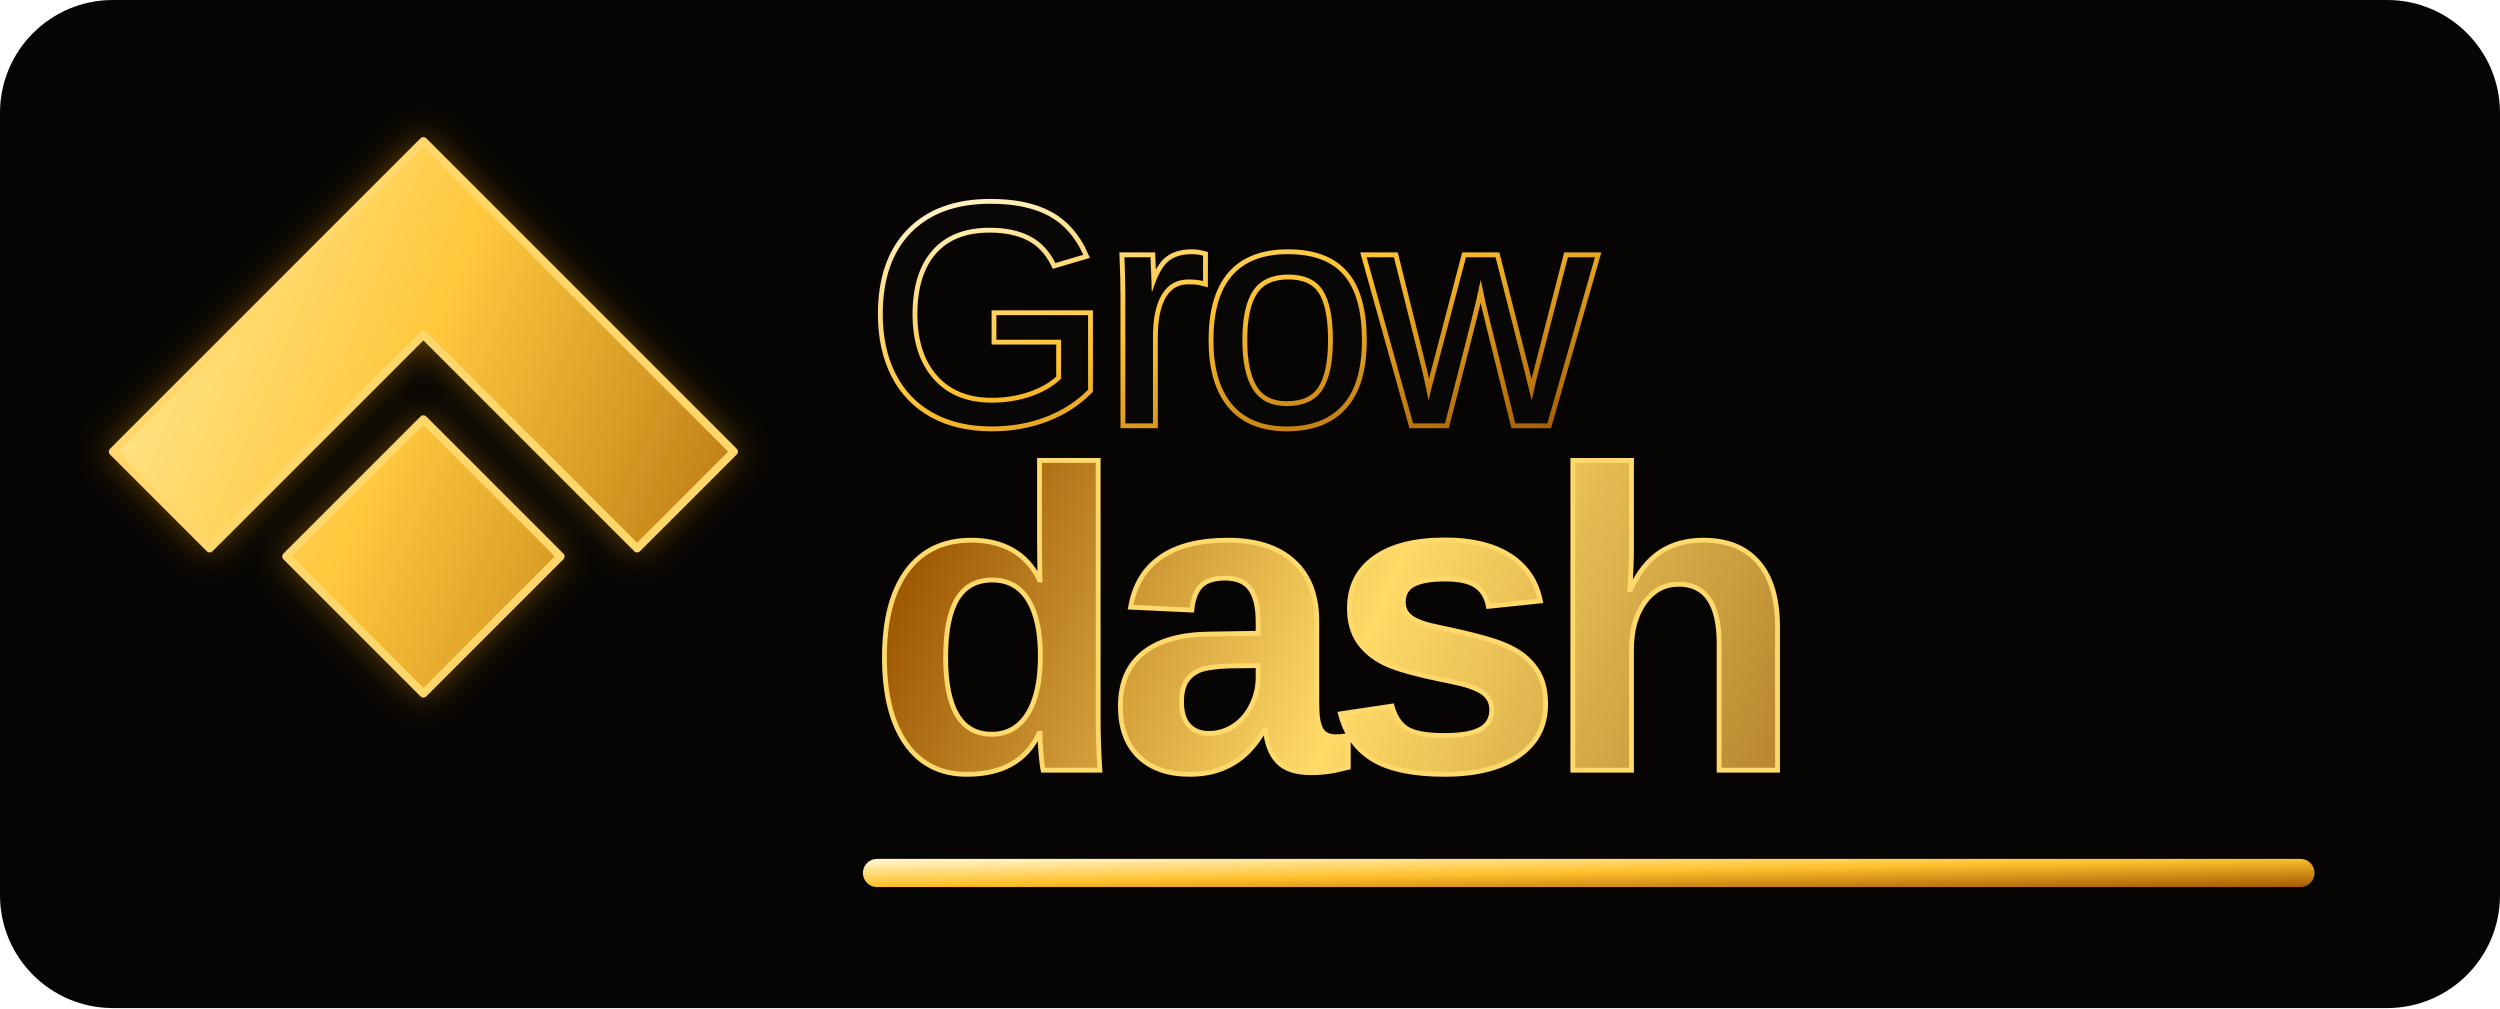
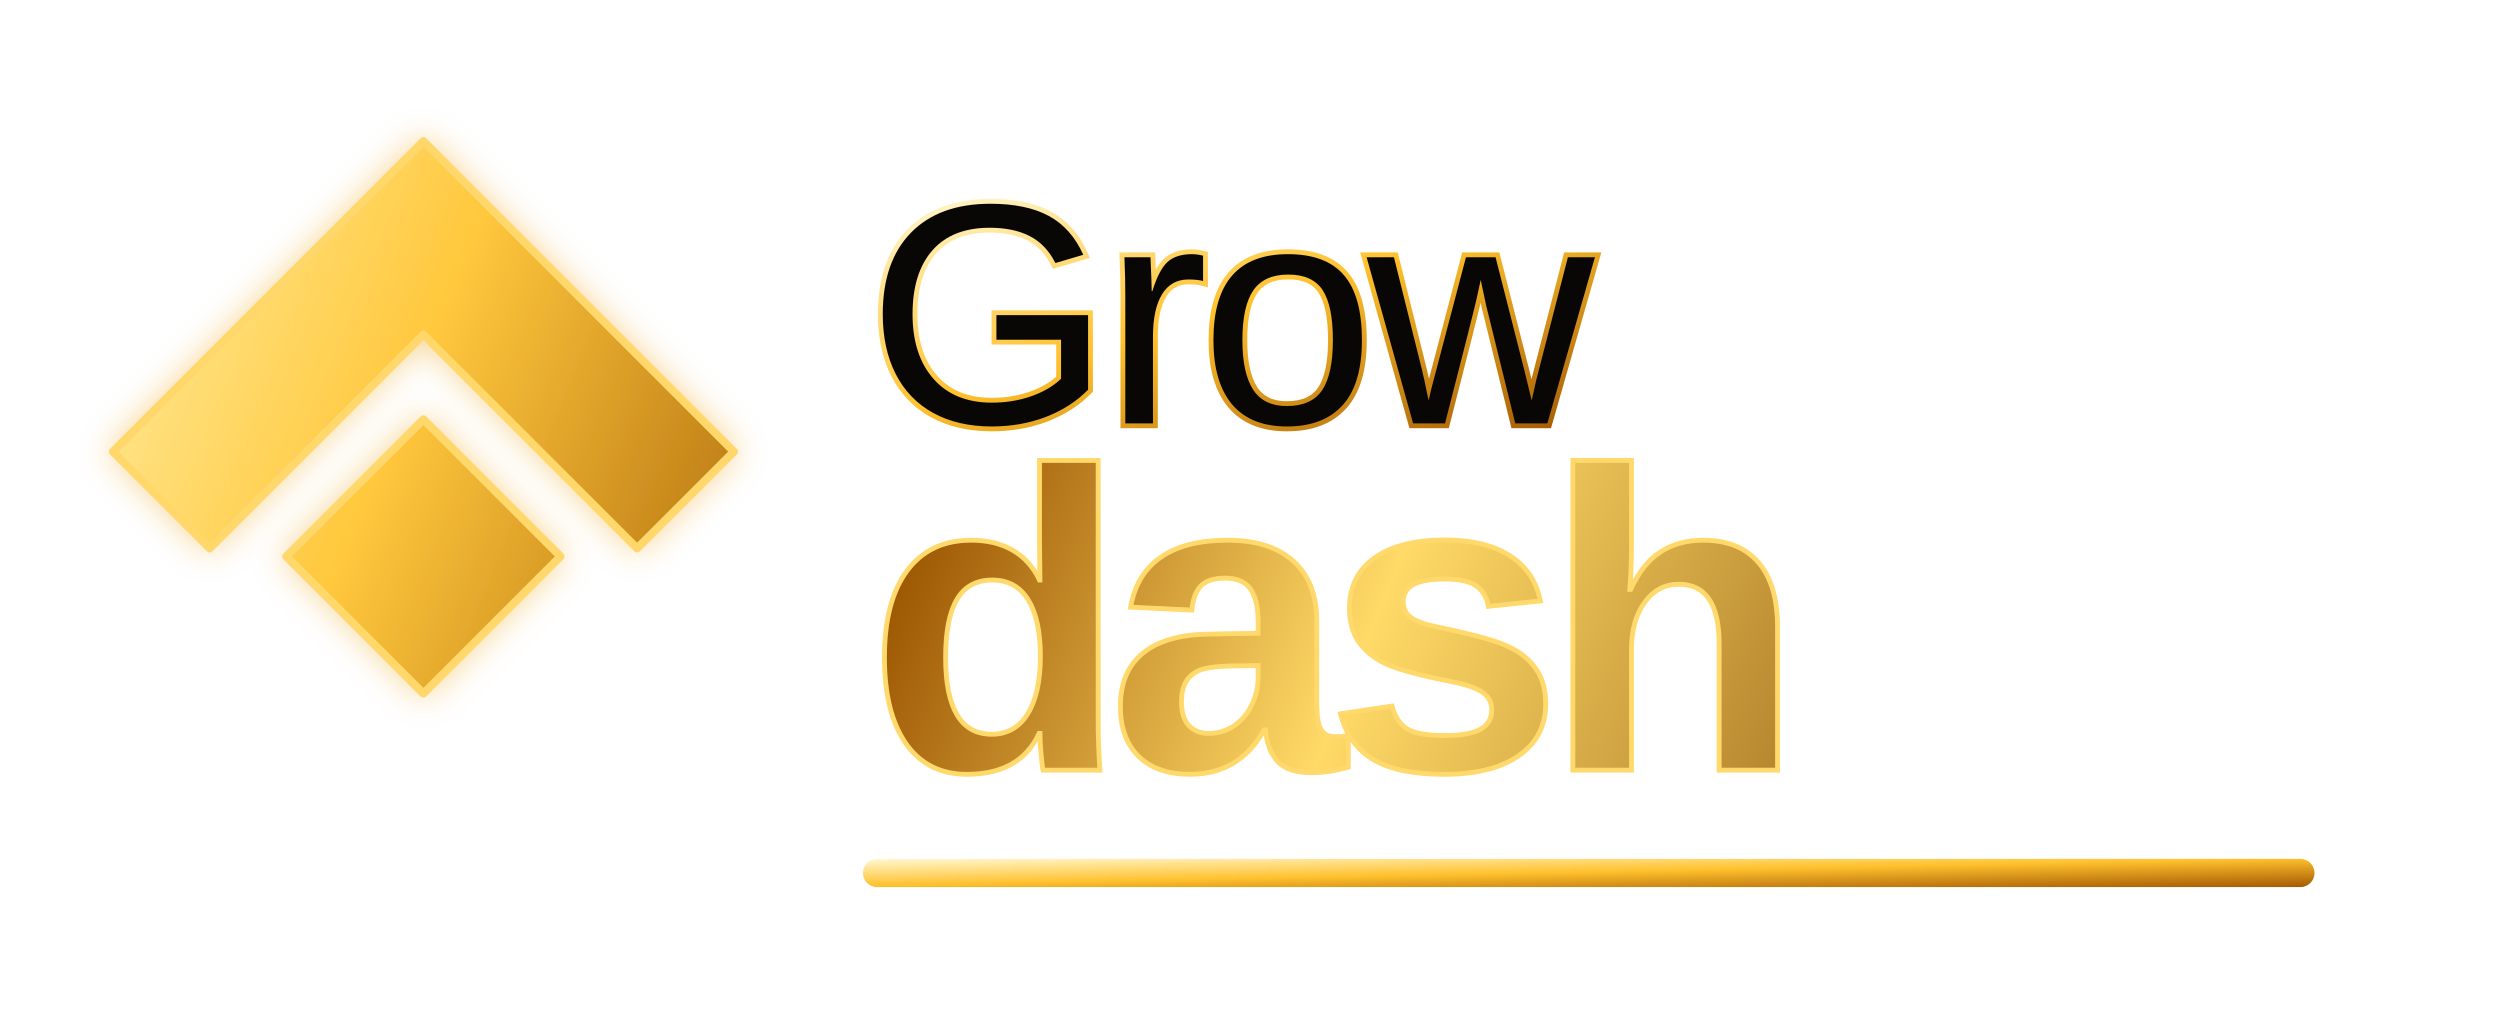
<svg xmlns="http://www.w3.org/2000/svg" viewBox="0 0 620 250" role="img" aria-labelledby="title desc">
  <defs>
    <linearGradient id="gold" x1="20" y1="25" x2="520" y2="230" gradientUnits="userSpaceOnUse">
      <stop offset="0" stop-color="#fff2ad" />
      <stop offset=".19" stop-color="#ffc83d" />
      <stop offset=".43" stop-color="#9d5702" />
      <stop offset=".64" stop-color="#ffda67" />
      <stop offset="1" stop-color="#7b4200" />
    </linearGradient>
    <linearGradient id="bright" x1="0" y1="0" x2="1" y2="1">
      <stop stop-color="#fff8d2" />
      <stop offset=".48" stop-color="#ffc12d" />
      <stop offset="1" stop-color="#a35a02" />
    </linearGradient>
    <filter id="glow" x="-30%" y="-30%" width="160%" height="160%">
      <feGaussianBlur stdDeviation="4" result="blur" />
      <feFlood flood-color="#e99b10" flood-opacity=".42" />
      <feComposite in2="blur" operator="in" />
      <feMerge>
        <feMergeNode />
        <feMergeNode in="SourceGraphic" />
      </feMerge>
    </filter>
  </defs>
-   <rect width="620" height="250" rx="28" fill="#070503" />
  <g filter="url(#glow)">
    <path d="M28 112 105 35l77 77-24 24-53-53-53 53Z" fill="url(#gold)" stroke="#ffd76a" stroke-width="2" stroke-linejoin="round" />
    <path d="m105 104 34 34-34 34-34-34Z" fill="url(#gold)" stroke="#ffd76a" stroke-width="2" stroke-linejoin="round" />
  </g>
  <text x="215" y="105" fill="#090705" stroke="url(#bright)" stroke-width="2.4" paint-order="stroke fill" font-family="Nunito, Arial, sans-serif" font-size="78" font-weight="500" letter-spacing="-2">Grow</text>
  <text x="215" y="191" fill="url(#gold)" stroke="#ffd96b" stroke-width="1.2" font-family="Nunito, Arial, sans-serif" font-size="106" font-weight="900" letter-spacing="-5">dash</text>
  <rect x="214" y="213" width="360" height="7" rx="3.5" fill="url(#bright)" />
</svg>
